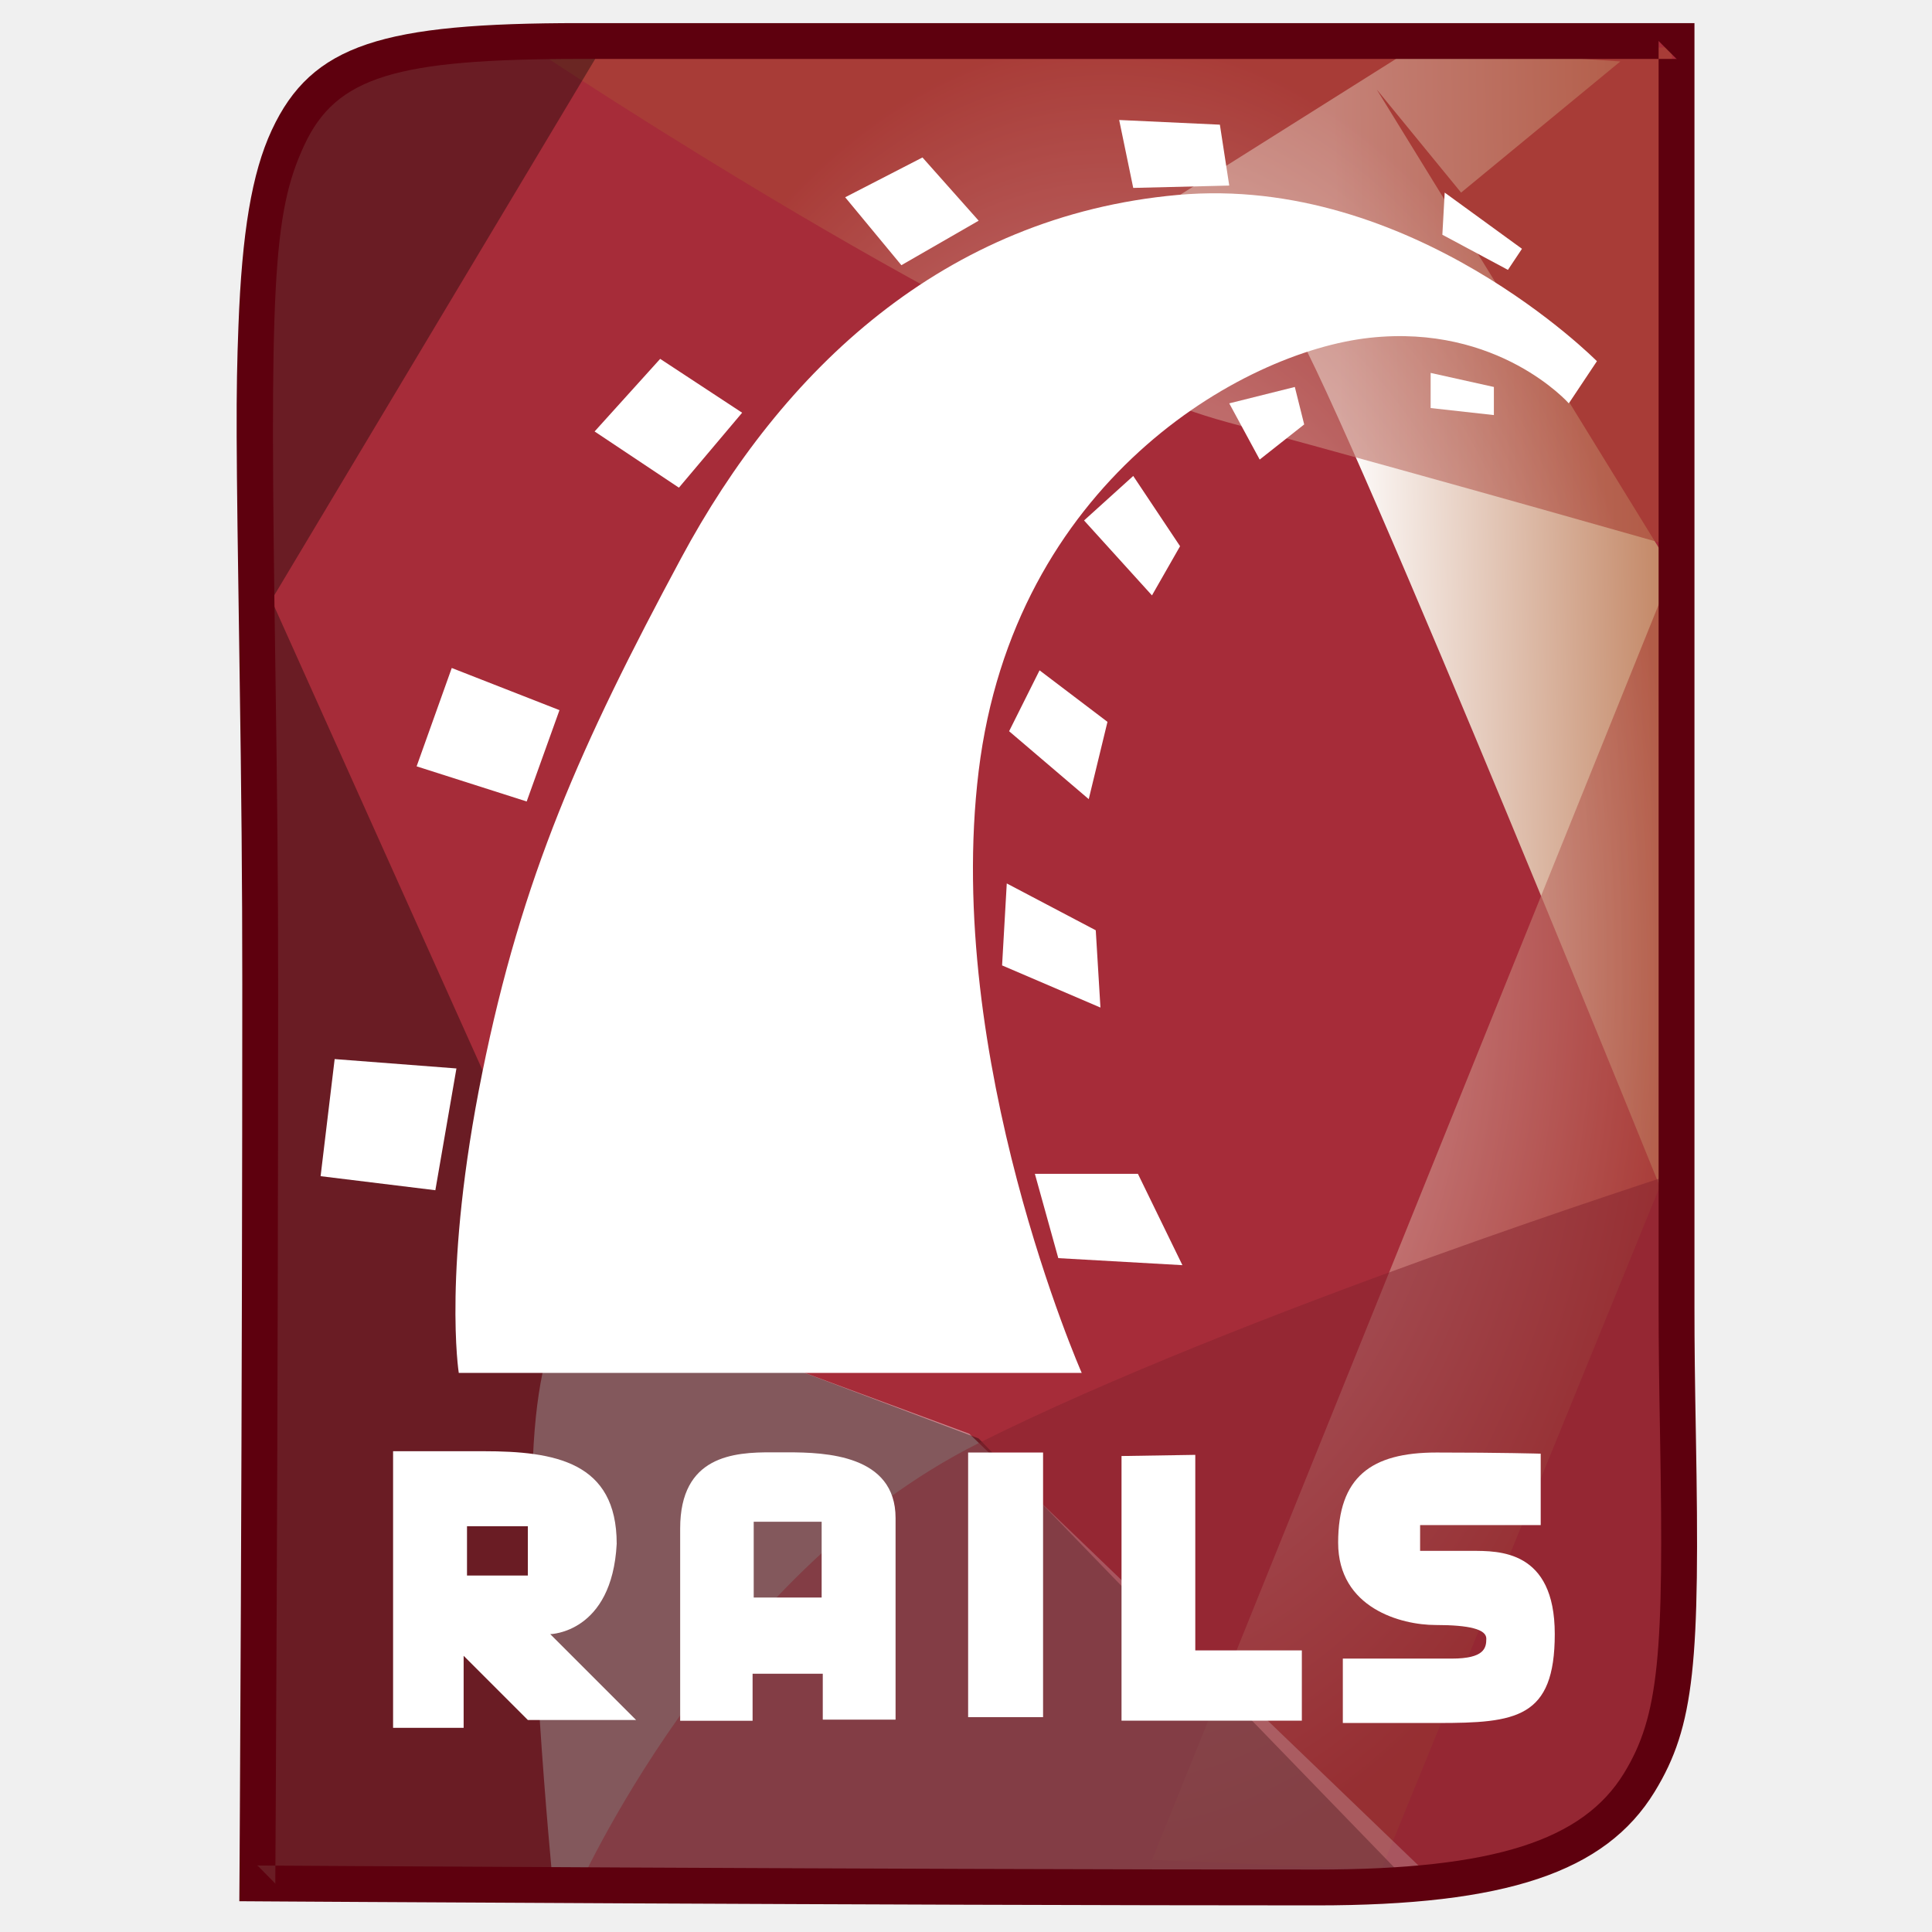
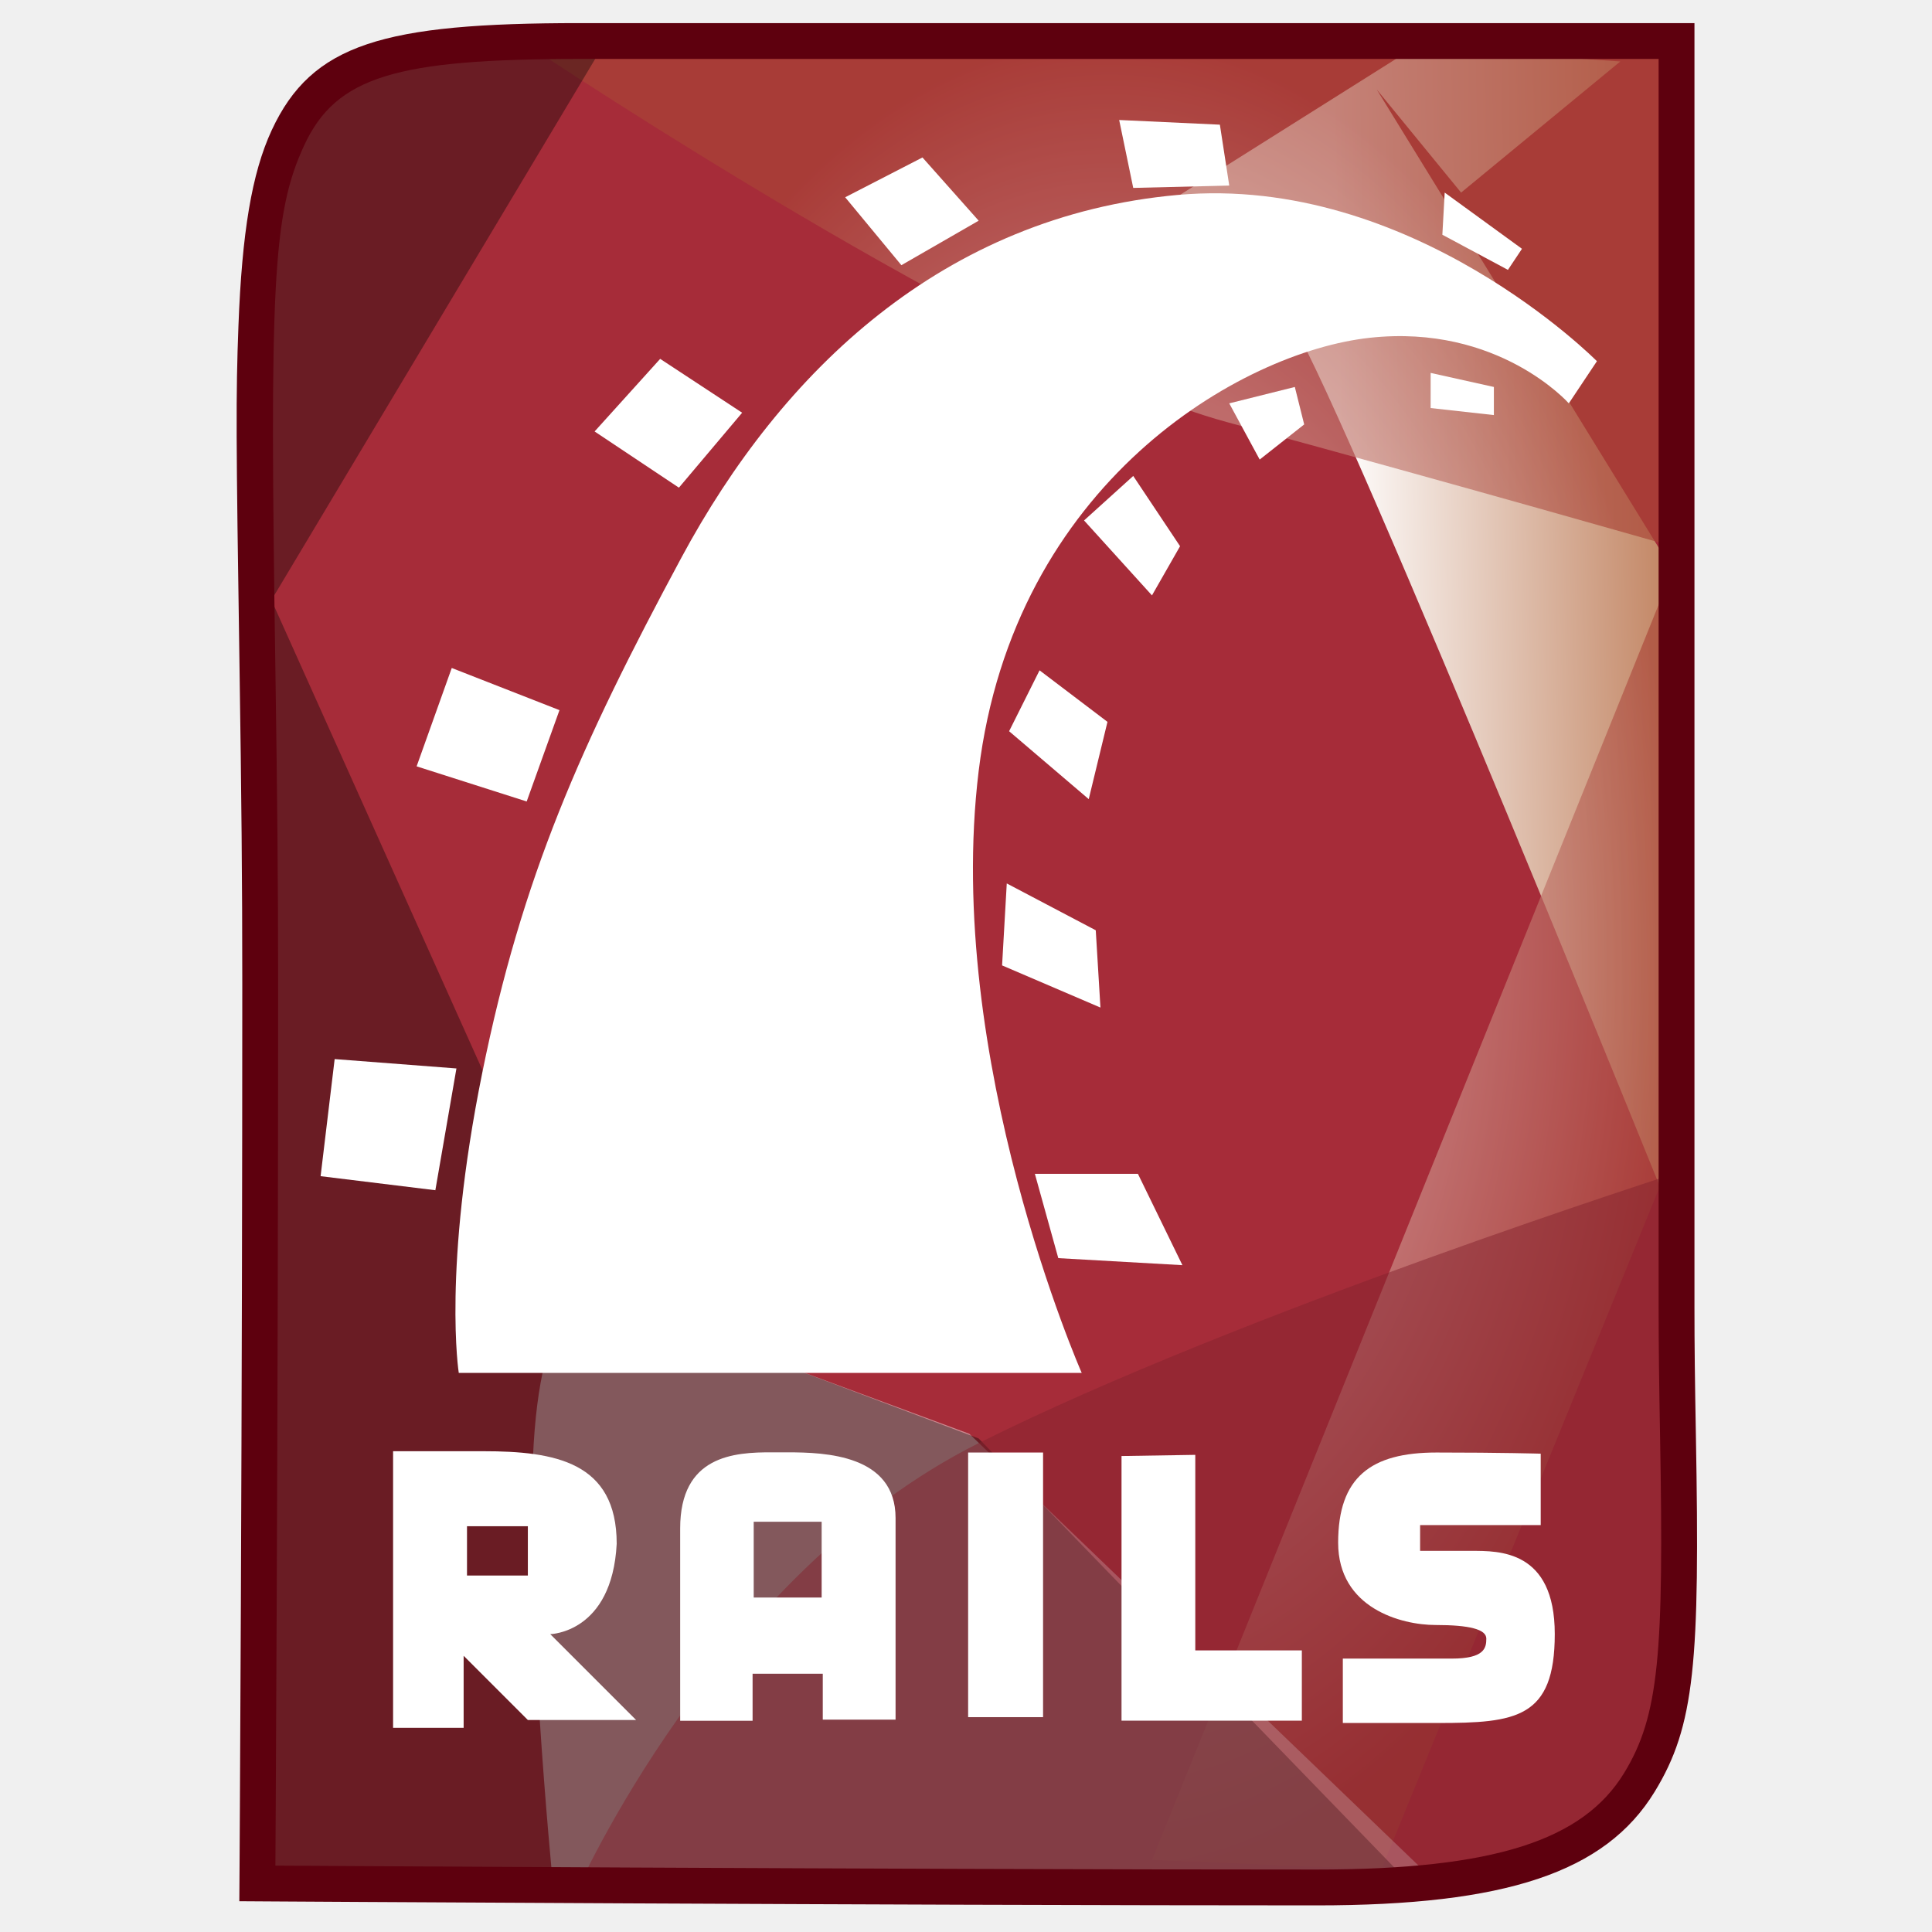
<svg xmlns="http://www.w3.org/2000/svg" width="512" height="512" viewBox="0 0 512 512" fill="none">
  <g id="Type=Default">
-     <path id="Shape" fill-rule="evenodd" clip-rule="evenodd" d="M68.206 499.125C68.206 499.125 68.959 380.969 68.959 260.854C68.959 28.201 49.355 10.873 153.743 10.873H444.301V346.453C444.301 456.923 464.951 500.199 348.857 500.199C232.762 500.199 68.206 499.125 68.206 499.125Z" fill="#A62C39" />
+     <path id="Shape" fillRule="evenodd" clip-rule="evenodd" d="M68.206 499.125C68.206 499.125 68.959 380.969 68.959 260.854C68.959 28.201 49.355 10.873 153.743 10.873H444.301V346.453C444.301 456.923 464.951 500.199 348.857 500.199C232.762 500.199 68.206 499.125 68.206 499.125Z" fill="#A62C39" />
    <g id="Group">
-       <path id="Shape_2" fill-rule="evenodd" clip-rule="evenodd" d="M307.765 54.763C307.765 54.763 326.384 58.486 342.52 85.793C358.656 113.101 444.301 325.352 444.301 325.352V152.82L364.862 23.732L387.204 51.039L429.406 16.284L374.792 12.56L307.765 54.763Z" fill="url(#paint0_linear_308_3957)" />
+       <path id="Shape_2" fillRule="evenodd" clip-rule="evenodd" d="M307.765 54.763C307.765 54.763 326.384 58.486 342.52 85.793C358.656 113.101 444.301 325.352 444.301 325.352V152.82L364.862 23.732L387.204 51.039L429.406 16.284L374.792 12.56L307.765 54.763Z" fill="url(#paint0_linear_308_3957)" />
    </g>
    <g id="Group_2">
-       <path id="Shape_3" opacity="0.668" fill-rule="evenodd" clip-rule="evenodd" d="M142.68 13.802C142.68 13.802 265.563 95.723 325.142 111.859C384.722 127.995 445.542 145.421 445.542 145.421L305.283 492.919L366.103 495.402L445.542 300.548L443.06 12.56L142.68 13.802Z" fill="url(#paint1_radial_308_3957)" />
-       <path id="Shape_4" fill-rule="evenodd" clip-rule="evenodd" d="M256.874 379.967L381.751 499.997L146.404 497.884C146.404 497.884 138.957 422.169 141.439 382.449C143.922 342.73 156.334 342.73 156.334 342.73L256.874 379.967Z" fill="white" fill-opacity="0.44" />
+       <path id="Shape_3" opacity="0.668" fillRule="evenodd" clip-rule="evenodd" d="M142.68 13.802C142.68 13.802 265.563 95.723 325.142 111.859C384.722 127.995 445.542 145.421 445.542 145.421L305.283 492.919L366.103 495.402L445.542 300.548L443.06 12.56L142.68 13.802Z" fill="url(#paint1_radial_308_3957)" />
+       <path id="Shape_4" fillRule="evenodd" clip-rule="evenodd" d="M256.874 379.967L381.751 499.997L146.404 497.884C146.404 497.884 138.957 422.169 141.439 382.449C143.922 342.73 156.334 342.73 156.334 342.73L256.874 379.967Z" fill="white" fill-opacity="0.44" />
    </g>
    <g id="Group_3">
-       <path id="Shape_5" fill-rule="evenodd" clip-rule="evenodd" d="M374.792 500.367L259.357 381.208L153.852 341.488L71.93 159.026L158.817 13.802L103.156 13.802L76.895 33.661L68.206 51.039L68.206 500.367H374.792Z" fill="black" fill-opacity="0.362" />
-       <path id="Shape_6" opacity="0.5" fill-rule="evenodd" clip-rule="evenodd" d="M445.542 310.457C445.542 310.457 328.866 347.695 259.357 382.449C189.847 417.204 152.61 501.608 152.61 501.608C152.61 501.608 301.559 494.161 357.414 496.643C413.27 499.125 439.336 499.125 444.301 420.928C449.266 342.73 445.542 310.457 445.542 310.457Z" fill="#83222D" />
+       <path id="Shape_5" fillRule="evenodd" clip-rule="evenodd" d="M374.792 500.367L259.357 381.208L153.852 341.488L71.93 159.026L158.817 13.802L103.156 13.802L76.895 33.661L68.206 51.039L68.206 500.367H374.792Z" fill="black" fill-opacity="0.362" />
+       <path id="Shape_6" opacity="0.5" fillRule="evenodd" clip-rule="evenodd" d="M445.542 310.457C445.542 310.457 328.866 347.695 259.357 382.449C189.847 417.204 152.61 501.608 152.61 501.608C152.61 501.608 301.559 494.161 357.414 496.643C413.27 499.125 439.336 499.125 444.301 420.928C449.266 342.73 445.542 310.457 445.542 310.457Z" fill="#83222D" />
    </g>
    <g id="Group_4">
-       <path id="Shape_7" fill-rule="evenodd" clip-rule="evenodd" d="M104.171 384.587V457.896H122.869V438.802L139.886 455.819H168.576L145.822 433.064C145.822 433.064 162.192 432.8 163.432 409.122C163.432 387.401 147.042 384.587 128.113 384.587H104.171ZM123.76 404.472H139.886V417.532H123.76V404.472Z" fill="white" />
-       <path id="Shape_8" fill-rule="evenodd" clip-rule="evenodd" d="M204.687 384.884C194.449 384.826 180.251 385.775 180.251 405.066V456.017H199.444V443.551H218.043V455.72H237.335V402.296C237.335 385.539 218.718 384.884 208.743 384.884C207.496 384.884 206.149 384.893 204.687 384.884ZM199.74 403.285H217.746V423.369H199.74V403.285Z" fill="white" />
+       <path id="Shape_7" fillRule="evenodd" clip-rule="evenodd" d="M104.171 384.587V457.896H122.869V438.802L139.886 455.819H168.576L145.822 433.064C145.822 433.064 162.192 432.8 163.432 409.122C163.432 387.401 147.042 384.587 128.113 384.587H104.171ZM123.76 404.472H139.886V417.532H123.76V404.472Z" fill="white" />
+       <path id="Shape_8" fillRule="evenodd" clip-rule="evenodd" d="M204.687 384.884C194.449 384.826 180.251 385.775 180.251 405.066V456.017H199.444V443.551H218.043V455.72H237.335V402.296C237.335 385.539 218.718 384.884 208.743 384.884C207.496 384.884 206.149 384.893 204.687 384.884ZM199.74 403.285H217.746V423.369H199.74V403.285Z" fill="white" />
      <rect id="Rectangle-path" x="256.564" y="384.932" width="19.86" height="70.13" fill="white" />
-       <path id="Shape_9" fill-rule="evenodd" clip-rule="evenodd" d="M297.214 385.863V455.992H345.002V437.374H316.764V385.552L297.214 385.863Z" fill="white" />
-       <path id="Shape_10" fill-rule="evenodd" clip-rule="evenodd" d="M408.305 385.242V404.171H376.343V410.998H389.997C397.134 410.998 412.029 410.687 412.029 433.03C412.029 455.372 401.789 456.613 380.998 456.613H355.863V439.546H384.722C393.41 439.546 393.89 436.718 393.89 434.253C393.89 431.788 389.447 430.642 380.413 430.642C371.378 430.642 354.622 426.203 354.622 408.825C354.622 391.448 363.31 384.932 380.688 384.932C398.065 384.932 408.305 385.242 408.305 385.242V385.242Z" fill="white" />
+       <path id="Shape_9" fillRule="evenodd" clip-rule="evenodd" d="M297.214 385.863V455.992H345.002V437.374H316.764V385.552L297.214 385.863Z" fill="white" />
+       <path id="Shape_10" fillRule="evenodd" clip-rule="evenodd" d="M408.305 385.242V404.171H376.343V410.998H389.997C397.134 410.998 412.029 410.687 412.029 433.03C412.029 455.372 401.789 456.613 380.998 456.613H355.863V439.546H384.722C393.41 439.546 393.89 436.718 393.89 434.253C393.89 431.788 389.447 430.642 380.413 430.642C371.378 430.642 354.622 426.203 354.622 408.825C354.622 391.448 363.31 384.932 380.688 384.932C398.065 384.932 408.305 385.242 408.305 385.242V385.242Z" fill="white" />
    </g>
    <g id="Group_5">
-       <path id="Shape_11" fill-rule="evenodd" clip-rule="evenodd" d="M121.579 363.831H286.664C286.664 363.831 250.047 280.668 259.357 204.332C268.666 127.996 328.866 93.241 363 89.517C397.134 85.793 415.753 106.894 415.753 106.894L423.2 95.723C423.2 95.723 374.171 46.074 312.109 51.659C250.047 57.245 207.225 98.206 180.538 147.855C153.852 197.505 138.336 232.259 127.786 284.391C117.235 336.523 121.579 363.831 121.579 363.831Z" fill="white" />
-       <path id="Shape_12" fill-rule="evenodd" clip-rule="evenodd" d="M88.687 280.668L120.959 283.15L115.373 315.422L84.963 311.699L88.687 280.668Z" fill="white" />
-       <path id="Shape_13" fill-rule="evenodd" clip-rule="evenodd" d="M139.577 212.4L148.266 188.196L119.718 177.024L110.408 203.09L139.577 212.4Z" fill="white" />
-       <path id="Shape_14" fill-rule="evenodd" clip-rule="evenodd" d="M179.918 129.237L196.674 109.377L174.953 95.103L157.575 114.342L179.918 129.237Z" fill="white" />
-       <path id="Shape_15" fill-rule="evenodd" clip-rule="evenodd" d="M223.981 52.28L238.876 70.278L259.357 58.486L244.462 41.73L223.981 52.28Z" fill="white" />
-       <path id="Shape_16" fill-rule="evenodd" clip-rule="evenodd" d="M296.594 31.8L300.318 49.798L325.763 49.177L323.28 33.041L296.594 31.8Z" fill="white" />
-       <path id="Shape_17" fill-rule="evenodd" clip-rule="evenodd" d="M382.86 51.039L382.239 62.21L399.617 71.519L403.34 65.934L382.86 51.039Z" fill="white" />
-       <path id="Shape_18" fill-rule="evenodd" clip-rule="evenodd" d="M379.136 98.826V108.136L395.893 109.998V102.55L379.136 98.826Z" fill="white" />
-       <path id="Shape_19" fill-rule="evenodd" clip-rule="evenodd" d="M325.763 106.894L333.831 121.789L345.623 112.48L343.14 102.55L325.763 106.894Z" fill="white" />
-       <path id="Shape_20" fill-rule="evenodd" clip-rule="evenodd" d="M300.318 126.134L312.73 144.752L305.283 157.785L287.285 137.925L300.318 126.134Z" fill="white" />
-       <path id="Shape_21" fill-rule="evenodd" clip-rule="evenodd" d="M275.493 177.645L267.425 193.781L288.526 211.779L293.491 191.299L275.493 177.645Z" fill="white" />
-       <path id="Shape_22" fill-rule="evenodd" clip-rule="evenodd" d="M266.804 234.121L265.563 255.843L291.629 267.014L290.388 246.534L266.804 234.121Z" fill="white" />
-       <path id="Shape_23" fill-rule="evenodd" clip-rule="evenodd" d="M274.252 311.078L280.458 333.42L313.351 335.282L301.559 311.078H274.252Z" fill="white" />
+       <path id="Shape_11" fillRule="evenodd" clip-rule="evenodd" d="M121.579 363.831H286.664C286.664 363.831 250.047 280.668 259.357 204.332C268.666 127.996 328.866 93.241 363 89.517C397.134 85.793 415.753 106.894 415.753 106.894L423.2 95.723C423.2 95.723 374.171 46.074 312.109 51.659C250.047 57.245 207.225 98.206 180.538 147.855C153.852 197.505 138.336 232.259 127.786 284.391C117.235 336.523 121.579 363.831 121.579 363.831Z" fill="white" />
+       <path id="Shape_12" fillRule="evenodd" clip-rule="evenodd" d="M88.687 280.668L120.959 283.15L115.373 315.422L84.963 311.699L88.687 280.668Z" fill="white" />
+       <path id="Shape_13" fillRule="evenodd" clip-rule="evenodd" d="M139.577 212.4L148.266 188.196L119.718 177.024L110.408 203.09L139.577 212.4Z" fill="white" />
+       <path id="Shape_14" fillRule="evenodd" clip-rule="evenodd" d="M179.918 129.237L196.674 109.377L174.953 95.103L157.575 114.342L179.918 129.237Z" fill="white" />
+       <path id="Shape_15" fillRule="evenodd" clip-rule="evenodd" d="M223.981 52.28L238.876 70.278L259.357 58.486L244.462 41.73L223.981 52.28Z" fill="white" />
+       <path id="Shape_16" fillRule="evenodd" clip-rule="evenodd" d="M296.594 31.8L300.318 49.798L325.763 49.177L323.28 33.041L296.594 31.8Z" fill="white" />
+       <path id="Shape_17" fillRule="evenodd" clip-rule="evenodd" d="M382.86 51.039L382.239 62.21L399.617 71.519L403.34 65.934L382.86 51.039Z" fill="white" />
+       <path id="Shape_18" fillRule="evenodd" clip-rule="evenodd" d="M379.136 98.826V108.136L395.893 109.998V102.55L379.136 98.826Z" fill="white" />
+       <path id="Shape_19" fillRule="evenodd" clip-rule="evenodd" d="M325.763 106.894L333.831 121.789L345.623 112.48L343.14 102.55L325.763 106.894Z" fill="white" />
+       <path id="Shape_20" fillRule="evenodd" clip-rule="evenodd" d="M300.318 126.134L312.73 144.752L305.283 157.785L287.285 137.925L300.318 126.134Z" fill="white" />
+       <path id="Shape_21" fillRule="evenodd" clip-rule="evenodd" d="M275.493 177.645L267.425 193.781L288.526 211.779L293.491 191.299L275.493 177.645Z" fill="white" />
+       <path id="Shape_22" fillRule="evenodd" clip-rule="evenodd" d="M266.804 234.121L265.563 255.843L291.629 267.014L290.388 246.534L266.804 234.121Z" fill="white" />
+       <path id="Shape_23" fillRule="evenodd" clip-rule="evenodd" d="M274.252 311.078L280.458 333.42L313.351 335.282L301.559 311.078H274.252Z" fill="white" />
    </g>
-     <path id="Shape_24" fill-rule="evenodd" clip-rule="evenodd" d="M72.955 499.156C72.956 498.924 72.956 498.924 72.963 497.798C72.973 496.239 72.973 496.239 72.987 493.842C73.013 489.509 73.042 484.481 73.073 478.813C73.161 462.618 73.249 444.547 73.331 425.053C73.566 369.355 73.707 313.412 73.707 260.854C73.707 233.773 73.475 210.123 72.976 177.033C71.452 75.925 72.185 56.668 80.624 38.497C89.102 20.242 105.019 15.621 153.743 15.621H444.301L439.552 10.873V346.453C439.552 356.752 439.664 365.639 439.933 380.607C440.971 438.298 439.694 454.702 430.382 469.907C419.491 487.689 396.044 495.45 348.857 495.45C322.214 495.45 290.873 495.389 255.792 495.275C227.573 495.183 197.661 495.06 166.881 494.913C142.263 494.796 118.492 494.67 96.457 494.544C88.745 494.5 81.801 494.46 75.736 494.423C73.613 494.41 72.373 494.402 70.166 494.389C68.567 494.379 68.567 494.379 68.236 494.377L72.955 499.156ZM63.427 503.844L68.176 503.874C68.507 503.876 68.507 503.876 70.108 503.886C72.314 503.9 73.555 503.907 75.679 503.92C81.745 503.957 88.69 503.998 96.403 504.042C118.441 504.168 142.215 504.293 166.835 504.411C197.62 504.558 227.537 504.681 255.761 504.772C290.852 504.886 322.203 504.948 348.857 504.948C399.02 504.948 425.407 496.214 438.481 474.867C449.193 457.378 450.509 440.468 449.429 380.436C449.161 365.521 449.05 356.681 449.05 346.453V10.873V6.124H444.301H153.743C101.498 6.124 82.646 11.597 72.011 34.496C66.695 45.942 64.126 61.789 63.194 86.272C62.476 105.14 62.551 115.539 63.48 177.176C63.978 210.223 64.21 233.829 64.21 260.854C64.21 313.397 64.069 369.327 63.834 425.013C63.751 444.503 63.663 462.57 63.575 478.761C63.544 484.427 63.516 489.455 63.49 493.786C63.475 496.182 63.475 496.182 63.466 497.74C63.459 498.865 63.427 503.844 63.427 503.844Z" fill="#5E000E" />
+     <path id="Shape_24" fillRule="evenodd" clip-rule="evenodd" d="M72.955 499.156C72.956 498.924 72.956 498.924 72.963 497.798C72.973 496.239 72.973 496.239 72.987 493.842C73.013 489.509 73.042 484.481 73.073 478.813C73.161 462.618 73.249 444.547 73.331 425.053C73.566 369.355 73.707 313.412 73.707 260.854C73.707 233.773 73.475 210.123 72.976 177.033C71.452 75.925 72.185 56.668 80.624 38.497C89.102 20.242 105.019 15.621 153.743 15.621H444.301L439.552 10.873V346.453C439.552 356.752 439.664 365.639 439.933 380.607C440.971 438.298 439.694 454.702 430.382 469.907C419.491 487.689 396.044 495.45 348.857 495.45C322.214 495.45 290.873 495.389 255.792 495.275C227.573 495.183 197.661 495.06 166.881 494.913C142.263 494.796 118.492 494.67 96.457 494.544C88.745 494.5 81.801 494.46 75.736 494.423C73.613 494.41 72.373 494.402 70.166 494.389C68.567 494.379 68.567 494.379 68.236 494.377L72.955 499.156ZM63.427 503.844L68.176 503.874C68.507 503.876 68.507 503.876 70.108 503.886C72.314 503.9 73.555 503.907 75.679 503.92C81.745 503.957 88.69 503.998 96.403 504.042C118.441 504.168 142.215 504.293 166.835 504.411C197.62 504.558 227.537 504.681 255.761 504.772C290.852 504.886 322.203 504.948 348.857 504.948C399.02 504.948 425.407 496.214 438.481 474.867C449.193 457.378 450.509 440.468 449.429 380.436C449.161 365.521 449.05 356.681 449.05 346.453V10.873V6.124H444.301H153.743C101.498 6.124 82.646 11.597 72.011 34.496C66.695 45.942 64.126 61.789 63.194 86.272C62.476 105.14 62.551 115.539 63.48 177.176C63.978 210.223 64.21 233.829 64.21 260.854C64.21 313.397 64.069 369.327 63.834 425.013C63.751 444.503 63.663 462.57 63.575 478.761C63.544 484.427 63.516 489.455 63.49 493.786C63.475 496.182 63.475 496.182 63.466 497.74C63.459 498.865 63.427 503.844 63.427 503.844Z" fill="#5E000E" />
  </g>
  <defs>
    <linearGradient id="paint0_linear_308_3957" x1="357.793" y1="281.095" x2="447.984" y2="279.379" gradientUnits="userSpaceOnUse">
      <stop stop-color="white" />
      <stop offset="1" stop-color="#C0815E" />
    </linearGradient>
    <radialGradient id="paint1_radial_308_3957" cx="0" cy="0" r="1" gradientUnits="userSpaceOnUse" gradientTransform="translate(294.111 253.981) scale(153.007 243.934)">
      <stop stop-color="white" />
      <stop offset="1" stop-color="#A94436" />
    </radialGradient>
  </defs>
</svg>
